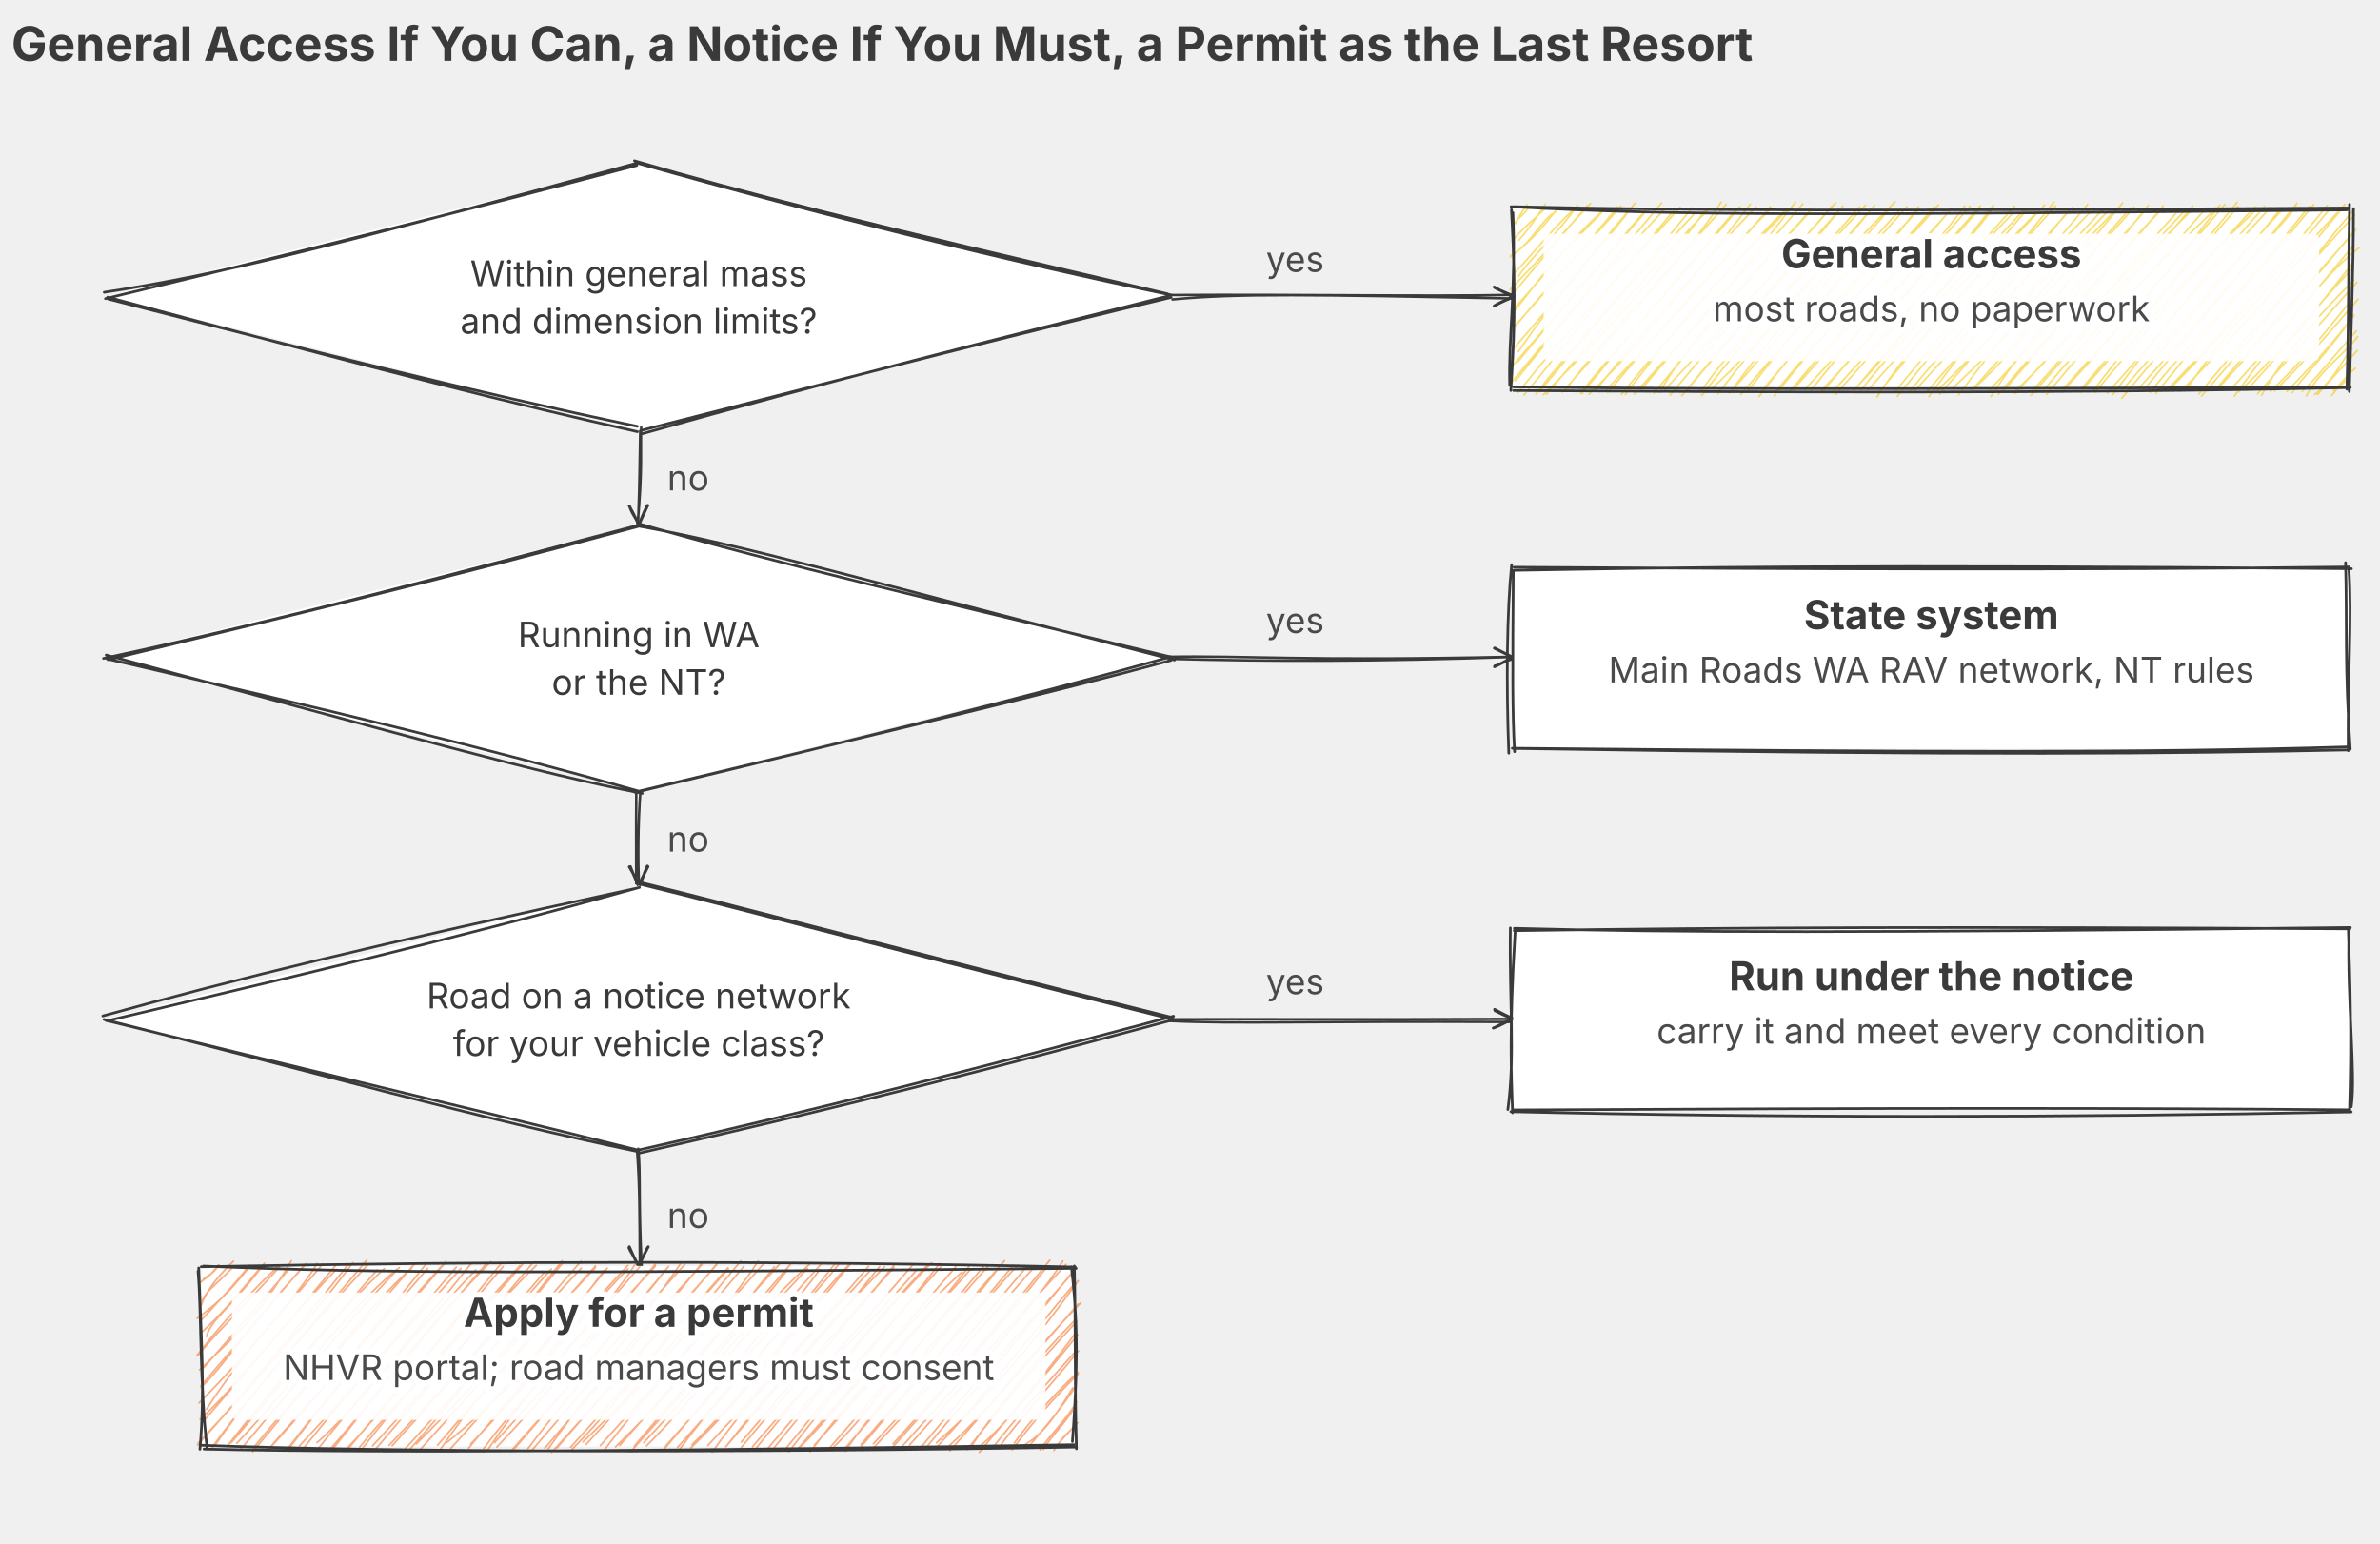
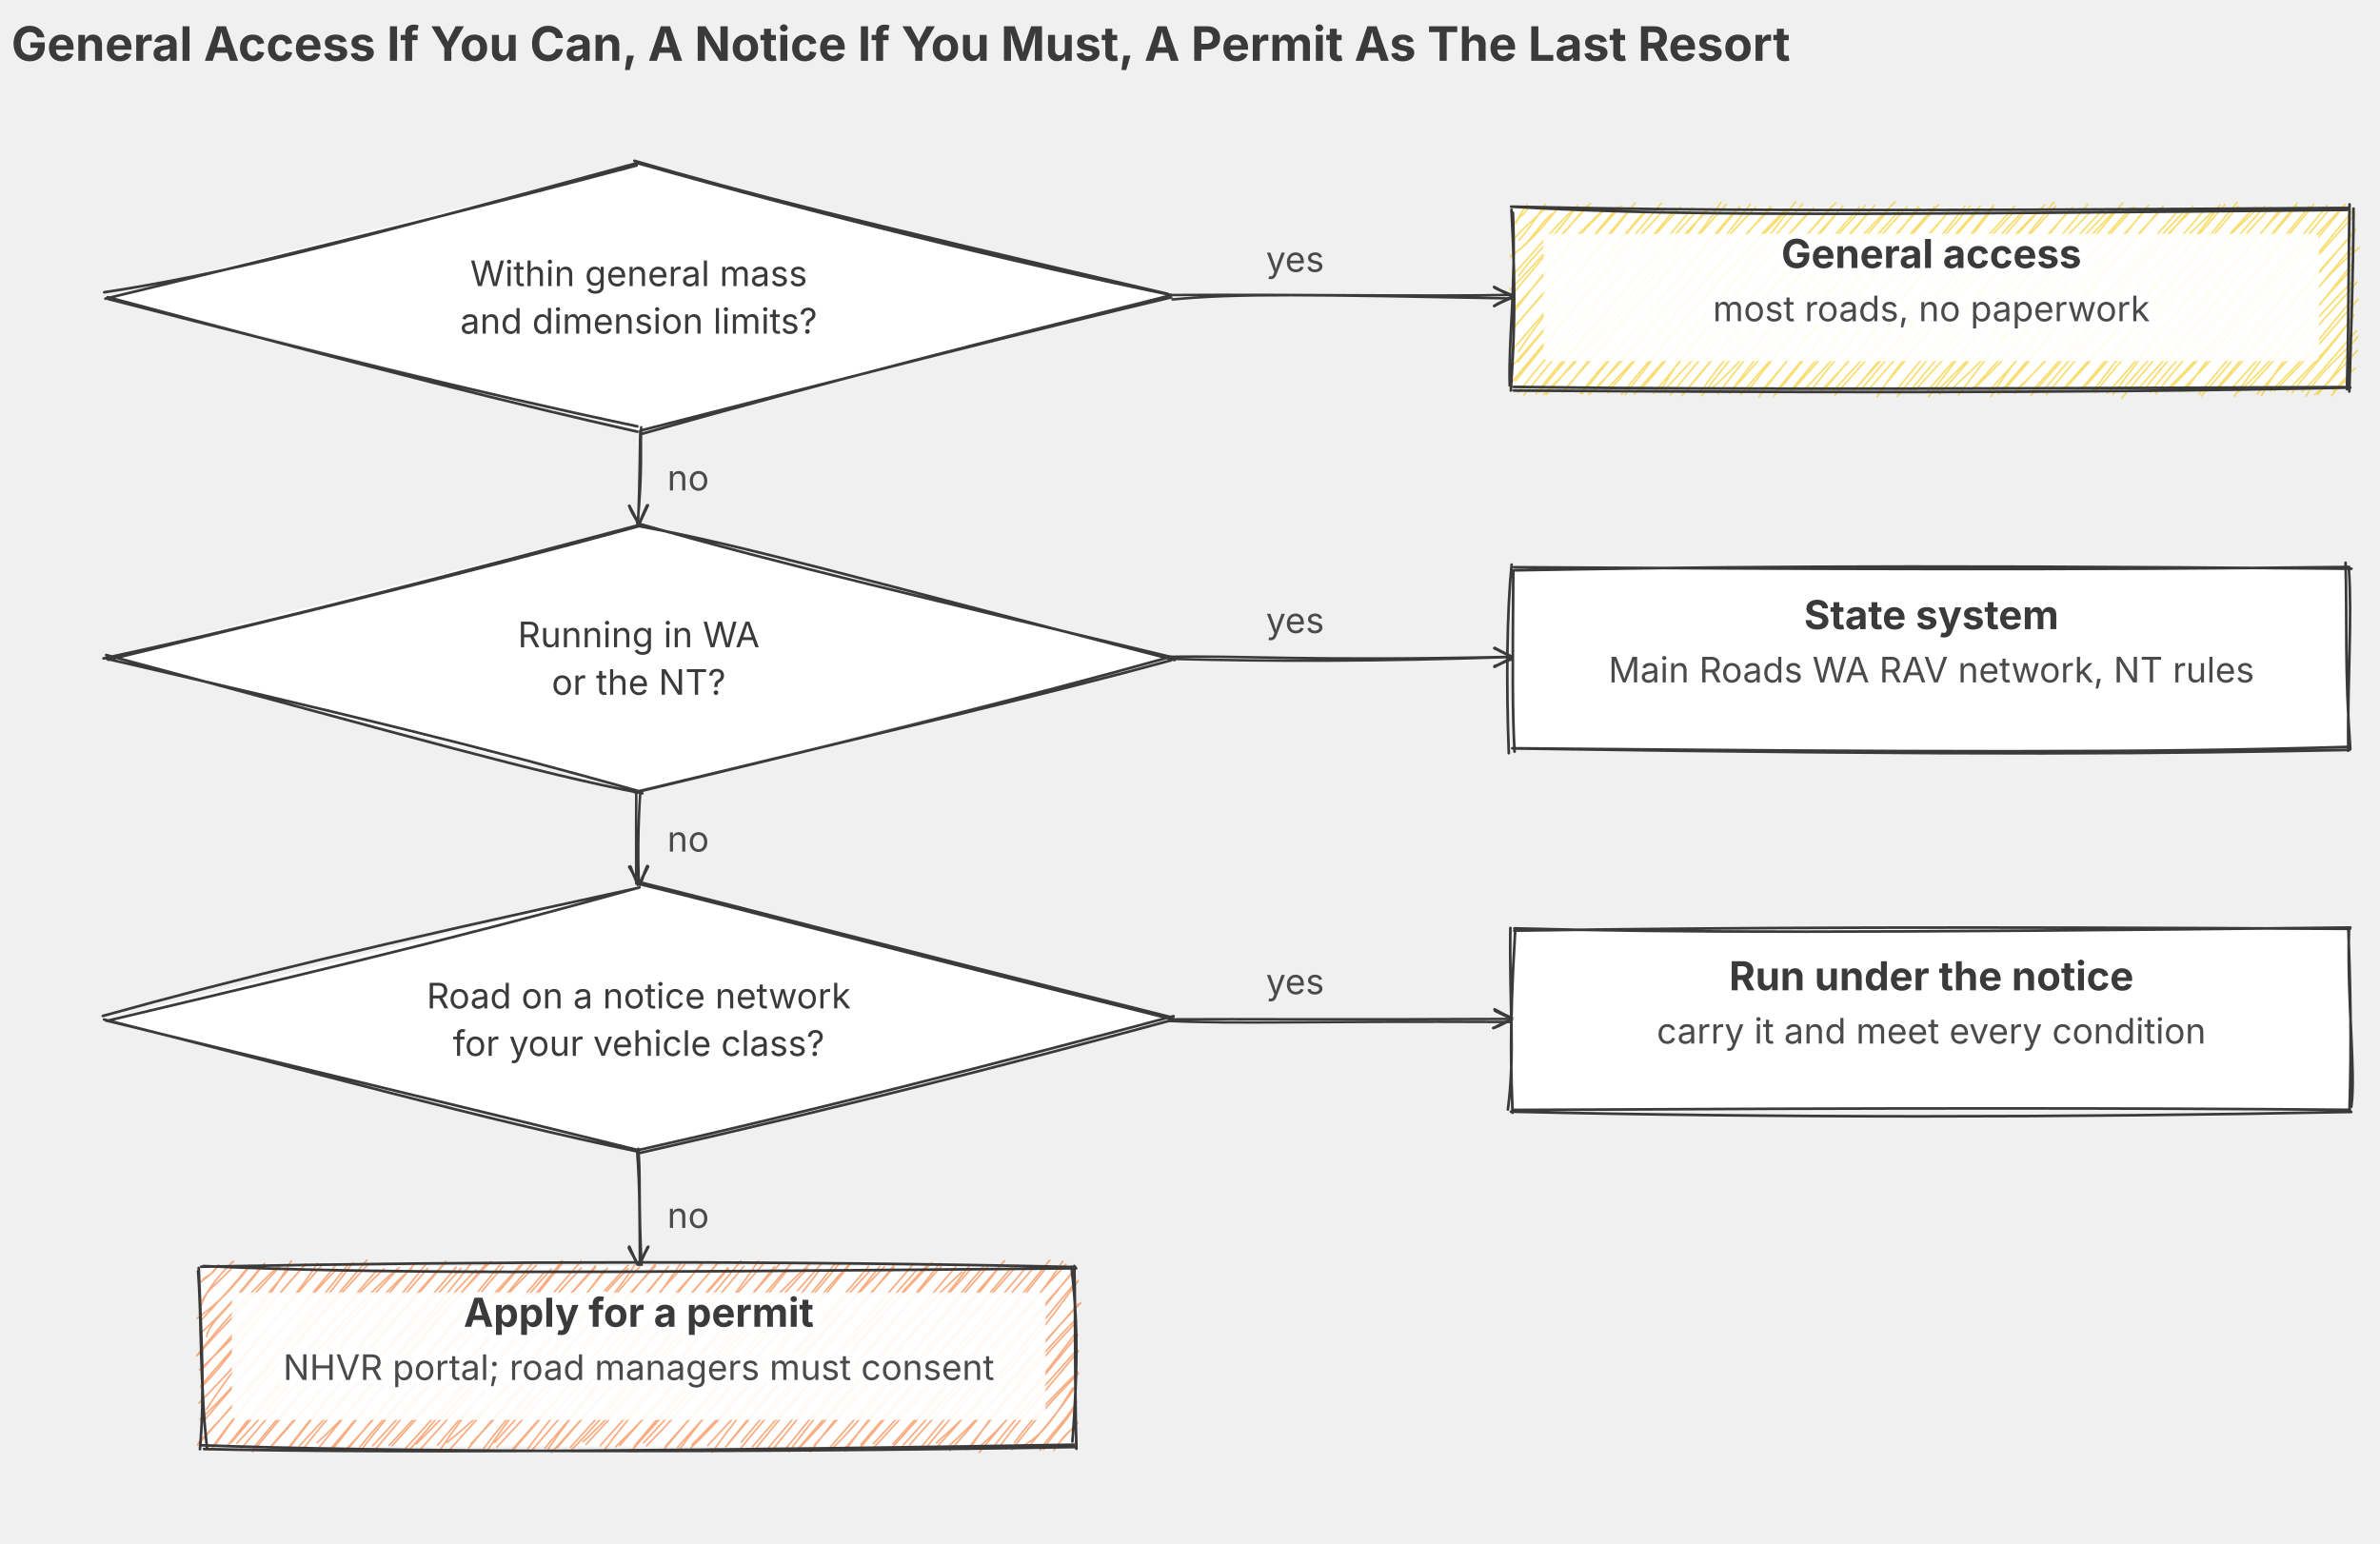
<svg xmlns="http://www.w3.org/2000/svg" class="pencil" viewBox="-6 -6 1252 812" font-family="InterW, Inter, sans-serif">
-   <text x="0" y="26" font-size="25" font-weight="700" fill="#3A3A3A" text-anchor="start">General Access If You Can, a Notice If You Must, a Permit as the Last Resort</text>
+   <text x="0" y="26" font-size="25" font-weight="700" fill="#3A3A3A" text-anchor="start">General Access If You Can, A Notice If You Must, A Permit As The Last Resort</text>
  <polygon points="330,80 610,150 330,220 50,150" fill="#fff" />
  <path d="M327.744 78.586 C388.162 96.183, 442.272 109.9, 608.245 148.585 M329.39 79.833 C427.157 107.518, 526.731 131.995, 609.929 149.176 M608.597 149.722 C520.016 171.865, 430.66 194.331, 331.956 222.16 M610.094 150.457 C531.776 169.017, 455.035 188.77, 330.957 220.526 M329.289 218.314 C242.543 200.01, 156.956 178.551, 50.965 151.326 M329.318 221.121 C264.221 206.414, 199.643 190.33, 50.646 150.331 M48.822 147.777 C109.877 138.455, 167.88 123.872, 330.161 79.501 M49.465 151.114 C147.358 127.561, 243.824 103.625, 328.968 81.034" stroke="#3A3A3A" stroke-width="1.4" fill="none" stroke-linecap="round" stroke-linejoin="round" />
  <text x="330" y="144.5" font-size="18.5" font-weight="400" fill="#3A3A3A" text-anchor="middle">Within general mass</text>
  <text x="330" y="169.5" font-size="18.5" font-weight="400" fill="#3A3A3A" text-anchor="middle">and dimension limits?</text>
  <path d="M610.772 151.54 C645.504 148.268, 683.38 149.036, 789.686 151.025 M609.83 149.205 C677.211 148.75, 743.215 150.048, 790.321 149.12" stroke="#3A3A3A" stroke-width="1.3" fill="none" stroke-linecap="round" stroke-linejoin="round" />
  <path d="M780.017 154.97 C782.371 153.416, 783.758 152.998, 790.236 149.871 M780.14 154.89 C783.969 152.728, 788.079 151.092, 790.214 150.213 M790.503 150.07 C786.983 148.037, 782.953 146.921, 780.237 145.264 M790.187 150.222 C787.892 149.077, 785.54 148.042, 780.002 144.987" stroke="#3A3A3A" stroke-width="1.5" fill="none" stroke-linecap="round" stroke-linejoin="round" />
  <text x="660" y="137" font-size="18.5" font-weight="400" fill="#4A4A4A" text-anchor="start">yes</text>
  <rect x="790" y="103" width="440" height="95" fill="#fff" />
  <g opacity="0.55">
    <path d="M790.294 102.662 C790.294 102.662, 790.294 102.662, 790.294 102.662 M790.294 102.662 C790.294 102.662, 790.294 102.662, 790.294 102.662 M791.556 111.568 C791.798 110.016, 794.268 105.62, 797.452 101.608 M790.499 111.927 C792.009 108.719, 794.847 108.147, 797.811 103.623 M793.019 120.383 C796.457 116.402, 799.526 112.847, 806.849 101.417 M789.308 120.903 C795.065 114.034, 803.451 107.1, 806.725 103.886 M788.545 128.653 C800.13 121.901, 803.906 110.298, 812.231 105.455 M788.62 129.177 C797.435 122.365, 805.963 113.753, 813.97 102.656 M792.883 139.196 C800.318 128.354, 810.508 120.333, 823.954 102.048 M790.019 138.293 C798.841 129.507, 809.762 115.294, 821.218 104.754 M788.372 146.353 C803.866 130.629, 822.471 109.609, 830.748 101.077 M789.723 148.812 C799.236 137.129, 809.213 125.424, 828.895 102.166 M790.129 158.463 C800.62 144.83, 815.149 125.372, 836.969 104.871 M790.107 156.5 C802.366 143.953, 813.061 128.924, 838.712 103.753 M790.372 166.549 C801.645 152.79, 812.512 140.221, 846.85 102.369 M790.041 166.481 C808.958 145.191, 827.875 123.655, 844.936 102.88 M792.724 179.007 C812.72 149.773, 833.201 125.379, 854.189 100.825 M790.241 177.398 C811.685 152.483, 833.895 126.776, 852.119 103.587 M792.529 184.295 C808.389 164.786, 820.799 150.461, 859.317 105.742 M789.608 186.565 C818.278 153.604, 847.217 119.213, 860.09 103.996 M787.821 196.863 C812.873 166.475, 836.58 138.525, 868.066 100.801 M791.23 194.372 C809.713 171.351, 826.682 150.208, 869.959 103.707 M795.636 201.843 C813.583 180.857, 831.115 156.338, 875.459 103.575 M792.725 200.439 C814.907 172.27, 840.619 144.501, 877.836 102.978 M803.636 200.225 C818.531 182.428, 839.35 156.729, 885.958 105.678 M801.897 201.263 C824.527 172.273, 847.907 148.06, 884.111 103.349 M805.925 201.621 C842.759 165.244, 874.854 127.202, 891.151 104.48 M807.582 201.45 C839.904 163.093, 869.559 127.371, 893.173 103.819 M815.794 200.349 C848.067 163.93, 885.625 122.758, 899.379 100.282 M817.426 199.268 C838.973 170.927, 863.447 145.312, 902.065 101.493 M826.163 201.176 C844.703 178.12, 867.432 150.821, 907.422 104.021 M825.358 200.861 C845.903 175.521, 868.995 150.976, 909.206 102.758 M829.826 201.479 C852.033 180.286, 874.776 153.327, 914.749 101.431 M832.865 199.873 C864.743 160.683, 897.295 124.08, 917.67 102.907 M839.145 198.948 C867.433 168.726, 893.302 140.382, 925.208 102.747 M839.715 200.627 C869.739 165.15, 896.728 132.777, 925.902 103.32 M849.012 201.525 C864.601 181.312, 881.336 158.802, 933.989 104.643 M846.958 201.524 C877.328 164.351, 907.836 129.535, 933.725 103.859 M853.823 201.329 C874.579 177.574, 896.91 154.571, 938.601 100.158 M856.923 199.448 C886.166 164.539, 918.879 128.637, 942.334 101.276 M867.162 200.368 C880.074 177.09, 897.747 158.842, 946.551 104.408 M863.938 200.936 C888.428 171.663, 912.23 141.58, 948.018 103.382 M870.055 198.695 C890.979 176.175, 916.784 149.008, 959.6 100.741 M872.612 201.81 C898.383 171.029, 920.113 145.748, 957.438 102.681 M878.651 202.119 C902.976 173.441, 923.224 147.455, 963.448 102.447 M879.552 201.351 C909.062 165.967, 938.592 133.021, 963.35 102.54 M889.198 202.131 C919.454 162.948, 952.842 125.758, 975.36 101.934 M888.364 200.7 C902.679 179.262, 922.43 160.001, 972.257 102.838 M895.008 197.841 C916.013 179.283, 932.791 155.829, 979.851 102.434 M897.654 201.259 C925.874 164.515, 956.459 130.795, 980.132 102.143 M906.143 197.686 C930.748 164.538, 961.109 130.053, 990.941 100.162 M903.746 200.869 C927.631 174.316, 949.752 147.361, 987.694 104.334 M909.669 201.585 C944.879 161.085, 974.869 124.37, 993.837 104.025 M912.962 200.434 C933.171 173.344, 957.665 146.912, 997.134 102.785 M919.34 202.646 C946.093 167.585, 971.515 138.84, 1003.906 103.554 M920.342 200.1 C951.097 163.478, 983.343 130.566, 1003.106 102.757 M927.226 202.349 C955.102 168.035, 984.559 132.701, 1011.639 102.832 M928.3 199.898 C952.093 170.772, 977.446 142.474, 1013.735 101.808 M935.398 200.245 C964.984 164.052, 997.36 129.856, 1020.345 104.208 M937.343 198.922 C967.42 164.829, 999.591 128.79, 1020.332 103.961 M946.179 200.122 C972.122 166.193, 1004.211 133.511, 1030.395 102.451 M943.352 198.956 C971.375 168.639, 1002.422 135.337, 1027.675 102.338 M951.831 199.705 C984.305 166.505, 1008.743 132.981, 1034.914 104.456 M952.301 200.648 C980.868 166.864, 1011.049 130.015, 1035.73 102.33 M957.525 200.595 C988.834 166.149, 1018.325 135.577, 1042.746 103.182 M959.256 201.915 C991.578 165.707, 1021.676 129.561, 1042.646 102.002 M968.308 200.197 C994.757 172.21, 1016.598 143.67, 1053.424 105.579 M969.376 199.339 C1000.474 162.256, 1032.21 126.422, 1053.763 102.493 M972.794 199.429 C997.042 169.175, 1024.87 140.965, 1058.861 104.297 M976.633 199.348 C997.831 174.77, 1021.581 149.995, 1060.325 104.193 M981.408 202.88 C997.895 177.06, 1018.805 156.35, 1069.593 101.846 M982.09 200.839 C1004.372 173.983, 1026.919 144.989, 1066.759 104.367 M992.078 202.518 C1013.132 177.039, 1030.948 154.85, 1074.473 100.299 M990.622 200.357 C1023.009 160.92, 1054.743 125.132, 1075.403 102.334 M1001.205 199.619 C1021.818 176.996, 1044.967 152.186, 1082.292 104.475 M998.915 199.494 C1018.444 175.609, 1040.968 151.173, 1084.151 103.112 M1008.627 202.705 C1034.661 167.168, 1057.386 142.678, 1093.471 105.64 M1007.468 200.291 C1036.401 167.263, 1066.119 132.648, 1092.181 101.594 M1013.31 199.246 C1044.866 168.625, 1069.439 139.575, 1102.304 105.672 M1014.309 201.415 C1043.116 168.967, 1068.284 137.941, 1100.232 104.175 M1021.595 197.822 C1048.409 172.809, 1070.936 149.264, 1110.651 100.761 M1024.278 201.785 C1048.382 169.787, 1072.246 140.444, 1107.322 103.928 M1030.891 199.828 C1061.113 172.442, 1083.38 138.023, 1114.906 103.348 M1030.746 199.745 C1053.545 174.865, 1076.761 147.603, 1116.75 103.004 M1041.293 202.65 C1068.607 160.716, 1102.207 128.604, 1122.965 104.053 M1040.268 199.718 C1059.31 178.666, 1080.36 157.362, 1124.095 102.036 M1045.275 201.378 C1072.989 170.019, 1096.671 139.743, 1131.911 103.383 M1048.308 199.372 C1071.684 171.534, 1096.463 144.72, 1131.936 102.312 M1053.938 200.958 C1088.206 163.723, 1118.304 131.797, 1142.27 105.893 M1054.513 199.255 C1076.776 178.899, 1095.567 154.357, 1141.13 103.403 M1062.696 199.901 C1087.523 174.152, 1106.045 144.325, 1147.692 103.889 M1062.438 201.968 C1089.162 172.487, 1113.548 142.44, 1147.536 102.341 M1068.247 200.218 C1098.889 163.726, 1133.468 128.67, 1157.924 105.364 M1070.541 201.564 C1094.91 172.629, 1119.229 144.286, 1154.009 104.017 M1079.542 199.35 C1104.272 172.22, 1124.853 150.294, 1161.778 101.929 M1078.186 199.953 C1102.8 172.449, 1125.54 147.146, 1164.406 101.583 M1089.469 197.873 C1109.46 174.622, 1129.766 150.606, 1170.817 100.519 M1088.363 200.076 C1109.986 176.66, 1128.567 152.419, 1171.3 102.629 M1095.109 199.664 C1122.512 163.139, 1153.184 130.582, 1179.606 105.552 M1095.965 200.531 C1125.007 166.094, 1153.657 130.717, 1180.264 102.811 M1105.416 201.598 C1129.518 169.894, 1156.465 134.246, 1185.4 102.64 M1102.509 200.752 C1125.095 176.352, 1145.185 149.401, 1188.586 103.022 M1110.192 203.489 C1136.173 171.876, 1164.221 141.232, 1193.768 103.759 M1110.137 199.408 C1142.564 162.788, 1177.004 122.917, 1194.932 104.045 M1121.054 200.018 C1149.844 165.07, 1177.789 131.294, 1202.281 100.962 M1118.615 198.802 C1148.734 165.292, 1178.808 129.859, 1202.058 102.724 M1125.118 200.44 C1142.83 177.773, 1161.92 161, 1208.763 102.536 M1128.052 201.053 C1156.021 166.721, 1184.578 134.561, 1211.096 101.593 M1135.256 198.745 C1172.071 161.904, 1200.292 126.826, 1218.975 104.708 M1133.179 199.719 C1156.358 176.795, 1177.906 151.375, 1218.268 102.05 M1143.777 199.362 C1164.177 169.574, 1186.598 145.516, 1227.588 101.577 M1141.073 199.97 C1165.261 175.679, 1186.393 151.801, 1226.893 102.76 M1152.054 202.341 C1181.548 169.465, 1204.978 136.342, 1232.526 104.067 M1150.806 201.241 C1177.653 169.26, 1203.749 138.47, 1232.753 107.077 M1160.213 199.054 C1187.207 169.459, 1211.547 140.379, 1233.277 114.616 M1159.173 199.404 C1186.486 166.887, 1217.712 132.726, 1232.447 116.196 M1169.382 202.357 C1192.772 171.227, 1212.389 142.444, 1235.016 124.275 M1166.963 199.395 C1183.389 181.851, 1201.043 160.416, 1231.537 123.727 M1171.378 200.298 C1189.043 184.606, 1198.175 171.152, 1231.827 134.756 M1175.686 199.389 C1187.576 186.764, 1200.21 172.566, 1231.802 132.209 M1183.677 202.047 C1195.507 181.432, 1210.33 163.062, 1232.298 141.346 M1181.568 201.205 C1195.652 185.101, 1208.635 170.922, 1233.869 142.495 M1188.38 199.829 C1208.545 181.042, 1220.284 164.419, 1231.766 151.066 M1190.554 199.703 C1206.341 184.193, 1221.783 166.284, 1234.484 151.376 M1199.906 200.634 C1204.634 192.995, 1216.226 182.264, 1232.011 160.377 M1197.024 199.963 C1209.422 187.025, 1221.387 174.813, 1232.239 159.759 M1207.234 202.37 C1214.101 189.114, 1227.416 180.323, 1234.218 171.114 M1205.077 199.909 C1210.785 194.795, 1216.994 187.081, 1233.567 168.066 M1211.598 201.574 C1222.485 193.474, 1227.929 180.39, 1231.295 177.17 M1213.249 201.489 C1218.81 194.979, 1223.642 190.136, 1234.089 178.395 M1220.568 202.08 C1226.541 194.35, 1230.688 194.405, 1230.725 187.343 M1221.415 199.462 C1223.623 198.093, 1226.452 193.919, 1232.944 187.727" stroke="#F2C200" stroke-width="0.9" fill="none" stroke-linecap="round" stroke-linejoin="round" />
  </g>
  <rect x="806" y="117" width="408" height="67" rx="3" fill="#fff" opacity="0.92" />
  <path d="M788.93 102.729 C877.122 107.757, 966.339 107.057, 1228.548 104.442 M790.385 102.735 C883.494 104.831, 977.795 105.059, 1229.397 103.396 M1232.051 103.758 C1232.084 136.081, 1230.457 176.643, 1229.858 199.96 M1229.965 101.511 C1229.362 130.574, 1229.715 155.862, 1228.603 198.784 M1230.396 197.899 C1073.269 201.292, 916.955 200.216, 790.273 199.473 M1229.674 197.672 C1072.076 198.253, 914.689 199.217, 790.292 197.564 M788.191 196.778 C787.508 170.605, 791.522 146.762, 789.877 105.909 M788.769 199.473 C790.193 176.113, 791.783 152.837, 789.111 104.32" stroke="#3A3A3A" stroke-width="1.4" fill="none" stroke-linecap="round" stroke-linejoin="round" />
  <text x="1010" y="135" font-size="21" font-weight="700" fill="#3A3A3A" text-anchor="middle" stroke="#fff" stroke-width="6" stroke-linejoin="round" paint-order="stroke">General access</text>
  <text x="1010" y="163" font-size="18.5" font-weight="400" fill="#4A4A4A" text-anchor="middle" stroke="#fff" stroke-width="6" stroke-linejoin="round" paint-order="stroke">most roads, no paperwork</text>
  <path d="M331.287 218.742 C330.865 230.718, 332.086 240.876, 329.343 270.284 M330.778 220.82 C330.498 232.599, 330.602 244.103, 329.654 270.253" stroke="#3A3A3A" stroke-width="1.3" fill="none" stroke-linecap="round" stroke-linejoin="round" />
  <path d="M325.294 260.526 C325.615 262.08, 326.879 264.414, 330.131 269.645 M325 260.143 C326.531 262.838, 327.692 265.146, 330.01 270.009 M330.121 270.277 C330.811 268.136, 331.898 265.382, 334.423 259.976 M330.157 269.837 C330.988 268.003, 332.121 265.445, 334.752 259.882" stroke="#3A3A3A" stroke-width="1.5" fill="none" stroke-linecap="round" stroke-linejoin="round" />
  <text x="345" y="252" font-size="18.5" font-weight="400" fill="#4A4A4A" text-anchor="start">no</text>
  <polygon points="330,270 610,340 330,410 50,340" fill="#fff" />
  <path d="M329.035 270.599 C385.154 280.807, 442.158 297.504, 611.899 341.242 M329.512 269.368 C406.556 291.43, 483.611 309.274, 610.514 339.759 M609.974 341.419 C544.355 359.275, 481.764 373.708, 327.83 410.788 M609.853 339.559 C528.156 362.27, 448.67 381.987, 329.198 410.654 M331.903 411.383 C275.053 400.41, 214.301 382.689, 49.858 338.594 M329.701 410.148 C249.848 387.496, 168.95 367.947, 50.233 340.614 M48.457 340.385 C142.917 319.98, 236.571 294.963, 329.654 270.362 M50.94 341.102 C142.015 318.987, 234.778 296.857, 329.695 270.953" stroke="#3A3A3A" stroke-width="1.4" fill="none" stroke-linecap="round" stroke-linejoin="round" />
  <text x="330" y="334.5" font-size="18.5" font-weight="400" fill="#3A3A3A" text-anchor="middle">Running in WA</text>
  <text x="330" y="359.5" font-size="18.5" font-weight="400" fill="#3A3A3A" text-anchor="middle">or the NT?</text>
  <path d="M608.202 339.545 C647.382 338.746, 680.365 341.89, 789.001 339.543 M609.927 340.634 C663.044 342.056, 717.802 342.078, 790.787 339.585" stroke="#3A3A3A" stroke-width="1.3" fill="none" stroke-linecap="round" stroke-linejoin="round" />
  <path d="M780.331 344.361 C781.87 344.278, 783.96 342.386, 790.026 340.518 M780.169 344.776 C783.415 343.283, 786.231 341.6, 789.806 339.805 M789.739 340.484 C787.557 338.287, 784.509 337.288, 780.331 334.929 M790.128 340.003 C787.642 338.624, 785.776 337.904, 780.123 335.018" stroke="#3A3A3A" stroke-width="1.5" fill="none" stroke-linecap="round" stroke-linejoin="round" />
  <text x="660" y="327" font-size="18.5" font-weight="400" fill="#4A4A4A" text-anchor="start">yes</text>
  <rect x="790" y="293" width="440" height="95" fill="#fff" />
  <path d="M789.787 294.066 C878.695 292.578, 966.842 290.858, 1230.977 293.208 M790.466 292.425 C940.341 293.35, 1090.921 294.014, 1229.786 292.284 M1227.881 290.014 C1228.766 322.13, 1227.363 345.828, 1230.373 388.135 M1229.644 293.317 C1231.366 319.819, 1228.931 348.079, 1229.265 388.954 M1229.134 386.939 C1118.531 390.19, 1008.628 389.667, 789.538 387.658 M1229.929 388.525 C1135.271 390.433, 1040.952 391.676, 790.017 387.752 M787.706 390.245 C786.299 353.369, 786.721 315.42, 789.203 291.054 M790.731 389.457 C789.56 367.881, 789.705 347.039, 790.078 294.213" stroke="#3A3A3A" stroke-width="1.4" fill="none" stroke-linecap="round" stroke-linejoin="round" />
  <text x="1010" y="325" font-size="21" font-weight="700" fill="#3A3A3A" text-anchor="middle">State system</text>
  <text x="1010" y="353" font-size="18.5" font-weight="400" fill="#4A4A4A" text-anchor="middle">Main Roads WA RAV network, NT rules</text>
  <path d="M328.716 410.347 C328.654 419.8, 328.576 428.736, 328.658 458.803 M330.875 410.448 C329.583 427.999, 329.581 446.432, 330.12 460.718" stroke="#3A3A3A" stroke-width="1.3" fill="none" stroke-linecap="round" stroke-linejoin="round" />
  <path d="M325.609 449.916 C326.243 451.768, 327.111 453.727, 329.922 460.292 M325.029 450.03 C327.353 453.784, 329.094 457.521, 330.152 460.151 M330.457 459.59 C331.959 456.943, 332.49 453.911, 334.518 449.642 M330.099 460.169 C330.893 457.569, 332.115 455.272, 334.874 449.914" stroke="#3A3A3A" stroke-width="1.5" fill="none" stroke-linecap="round" stroke-linejoin="round" />
  <text x="345" y="442" font-size="18.5" font-weight="400" fill="#4A4A4A" text-anchor="start">no</text>
  <polygon points="330,460 610,530 330,600 50,530" fill="#fff" />
  <path d="M330.325 458.097 C388.397 472.382, 443.781 487.546, 611.04 529.384 M329.634 458.902 C387.693 473.085, 444.486 488.81, 611.098 530.342 M611.351 528.602 C517.208 553.733, 420.868 578.648, 328.218 599.416 M609.612 530.918 C526.794 553.266, 442.304 575.204, 329.696 600.782 M330.004 599.938 C245.311 582.297, 162.423 558.827, 48.75 530.376 M330.085 599.175 C234.956 575.529, 137.738 552.516, 49.82 530.897 M48.091 528.479 C119.958 508.555, 188.749 491.616, 329.147 461.224 M50.159 531.09 C136.672 510.413, 225.731 490.088, 330.422 460.872" stroke="#3A3A3A" stroke-width="1.4" fill="none" stroke-linecap="round" stroke-linejoin="round" />
  <text x="330" y="524.5" font-size="18.5" font-weight="400" fill="#3A3A3A" text-anchor="middle">Road on a notice network</text>
  <text x="330" y="549.5" font-size="18.5" font-weight="400" fill="#3A3A3A" text-anchor="middle">for your vehicle class?</text>
  <path d="M609.231 531.15 C645.661 532.824, 680.95 531.144, 788.315 531.662 M610.024 530.263 C650.677 529.998, 692.389 530.544, 789.453 530.051" stroke="#3A3A3A" stroke-width="1.3" fill="none" stroke-linecap="round" stroke-linejoin="round" />
  <path d="M779.546 534.851 C782.415 533.931, 784.109 532.764, 789.817 530.066 M780.199 534.663 C782.364 533.396, 784.985 532.218, 789.948 529.948 M790.074 529.797 C786.098 528.789, 783.151 526.95, 780.425 525.695 M790.069 529.784 C787.391 528.83, 785.461 527.874, 780.245 525.05" stroke="#3A3A3A" stroke-width="1.5" fill="none" stroke-linecap="round" stroke-linejoin="round" />
  <text x="660" y="517" font-size="18.5" font-weight="400" fill="#4A4A4A" text-anchor="start">yes</text>
  <rect x="790" y="483" width="440" height="95" fill="#fff" />
  <path d="M790.645 482.404 C877.268 484.658, 967.345 484.918, 1230.406 481.974 M790.547 483.616 C909.187 481.869, 1028.048 481.47, 1230.174 482.672 M1229.711 482.269 C1228.584 521.178, 1233.405 559.014, 1230.888 576.311 M1229.323 482.124 C1230.37 512.063, 1231.147 540.296, 1229.927 579.124 M1230.871 578.978 C1078.792 582.087, 927.301 582.119, 788.802 578.842 M1230.183 577.878 C1110.466 576.854, 992.715 576.875, 789.743 577.94 M787.22 577.712 C791.091 549.132, 787.921 522.077, 788.529 482.199 M789.693 579.441 C789.062 559.649, 787.761 538.241, 791.044 484.105" stroke="#3A3A3A" stroke-width="1.4" fill="none" stroke-linecap="round" stroke-linejoin="round" />
  <text x="1010" y="515" font-size="21" font-weight="700" fill="#3A3A3A" text-anchor="middle">Run under the notice</text>
  <text x="1010" y="543" font-size="18.5" font-weight="400" fill="#4A4A4A" text-anchor="middle">carry it and meet every condition</text>
  <path d="M329.745 598.352 C331.123 610.884, 329.747 624.198, 331.573 660.921 M329.173 600.077 C330.542 618.109, 330.433 634.583, 330.586 659.383" stroke="#3A3A3A" stroke-width="1.3" fill="none" stroke-linecap="round" stroke-linejoin="round" />
  <path d="M324.823 650.407 C325.662 652.608, 327.233 654.194, 329.712 659.839 M325.059 649.916 C326.56 653.352, 327.924 656.537, 329.745 659.744 M329.692 660.004 C331.16 657.678, 332.377 655.249, 334.612 650.407 M330.04 659.95 C331.348 657.685, 332.108 655.1, 334.995 649.945" stroke="#3A3A3A" stroke-width="1.5" fill="none" stroke-linecap="round" stroke-linejoin="round" />
  <text x="345" y="640" font-size="18.5" font-weight="400" fill="#4A4A4A" text-anchor="start">no</text>
  <rect x="100" y="660" width="460" height="95" fill="#fff" />
  <g opacity="0.55">
    <path d="M99.674 660.376 C99.674 660.376, 99.674 660.376, 99.674 660.376 M99.674 660.376 C99.674 660.376, 99.674 660.376, 99.674 660.376 M100.88 667.157 C102.238 665.307, 105.487 665.151, 109.212 659.442 M99.588 668.506 C102.387 666.102, 104.534 665.595, 108.758 659.53 M99.834 680.768 C101.683 675.45, 106.056 667.806, 116.791 657.52 M100.307 678.317 C103.229 672.194, 107.172 670.536, 117.231 659.943 M97.745 687.611 C108.865 679.008, 113.134 675.302, 124.533 661.371 M100.182 688.173 C109.101 678.425, 117.974 669.262, 125.131 659.625 M102.687 697.141 C104.632 688.409, 114.362 683.469, 133.128 658.611 M99.276 695.634 C109.482 686.502, 119.539 675.082, 131.537 660.125 M97.504 707.206 C109.328 692.112, 121.826 677.788, 140.416 660.07 M98.634 706.603 C106.788 696.139, 117.222 686.791, 141.034 660.542 M98.994 714.651 C116.427 697.792, 130.593 686.183, 147.255 657.311 M101.188 713.493 C117.332 695.338, 132.702 677.296, 146.362 661.266 M99.697 724.036 C113.622 710.504, 124.061 692.326, 154.245 659.812 M99.62 723.117 C116.384 703.927, 135.794 680.663, 154.711 658.839 M102.673 735.353 C123.24 703.297, 148.626 678.914, 160.88 658.708 M98.716 732.08 C116.247 714.693, 130.591 697.347, 163.954 658.863 M99.282 740.743 C119.8 722.06, 135.372 698.927, 170.987 661.755 M100.23 742.669 C121.026 718.441, 141.816 694.548, 170.668 659.641 M97.969 754.222 C124.867 724.354, 144.626 699.927, 177.163 659.292 M98.241 753.245 C131.08 718.456, 160.867 683.582, 179.644 658.307 M106.635 755.107 C123.571 729.949, 144.673 707.246, 186.933 656.981 M104.607 756.846 C126.546 726.402, 150.596 699.357, 187.625 659.24 M115.579 753.063 C140.588 723.757, 169.033 688.759, 192.467 661.995 M113.479 754.907 C141.437 719.058, 172.264 684.079, 196.1 661.422 M118.588 753.309 C148.01 722.3, 176.75 683.433, 202.737 661.757 M120.479 756.63 C146.089 726.449, 171.833 694.767, 204.042 660.853 M126.907 757.771 C158.522 720.408, 189.132 679.476, 210.609 661.15 M127.238 755.819 C152.158 725.069, 179.081 697.443, 212.075 658.927 M135.116 756.594 C152.542 735.907, 172.228 715.93, 219.004 661.253 M135.354 756.556 C164.869 723.84, 195.247 687.718, 218.215 658.844 M144.561 757.107 C172.85 720.499, 206.266 682.164, 228.609 657.532 M145.408 756.842 C173.156 719.938, 204.785 685.889, 227.66 658.974 M153.801 755.782 C176.503 727.424, 198.334 702.846, 234.043 660.579 M151.478 754.728 C173.053 731.634, 195.255 706.683, 236.529 661.261 M160.756 752.98 C180.508 735.847, 196.549 712.25, 244.284 662.074 M160.873 756.728 C186.223 725.214, 211.119 697.274, 241.374 659.365 M168.43 757.132 C190.776 729.901, 211.848 699.023, 252.116 657.75 M167.932 756.18 C185.237 736.35, 201.504 715.058, 250.2 658.294 M175.066 757.485 C197.654 734.183, 216.128 709.139, 257.278 659.131 M176.756 756.655 C196.259 733.196, 214.638 711.522, 258.696 660.317 M183.24 755.305 C203.625 730.203, 224.819 710.765, 269.188 658.72 M184.384 756.342 C207.381 727.098, 230.289 700.489, 267.534 659.82 M190.018 754.62 C224.088 718.098, 254.581 680.189, 276.096 659.741 M191.52 756.45 C214.701 729.293, 234.232 705.938, 273.601 659.223 M198.674 754.405 C217.613 733.934, 237.773 713.336, 280.522 663.101 M200.338 754.577 C225.284 726.728, 252.281 697.644, 284.016 661.611 M208.844 757.324 C230.45 733.594, 249.691 707.528, 289.694 657.35 M207.211 756.118 C226.531 735.121, 241.985 717.78, 289.645 658.873 M212.969 753.692 C247.689 719.377, 277.789 682.406, 299.706 657.427 M215.228 756.398 C246.562 722.079, 277.488 684.458, 299.839 661.108 M225.728 756.44 C250.862 719.491, 280.387 689.89, 307.234 660.841 M224.211 754.313 C247.219 727.092, 272.54 699.102, 307.224 659.99 M229.193 752.849 C256.995 730.187, 280.681 704.639, 311.692 662.418 M230.947 756.233 C257.022 727.376, 284.754 696.705, 313.442 661.177 M241.555 753.749 C270.671 723.883, 298.545 687.748, 324.328 661.502 M240.489 755.871 C261.245 731.306, 280.488 706.614, 324.318 659.692 M250.272 757.245 C276.018 718.343, 314.123 682.128, 328.38 658.697 M248.384 756.187 C264.638 734.126, 285.527 712.521, 330.598 660.331 M254.167 752.937 C287.371 716.759, 318.517 681.607, 338.793 660.059 M255.35 755.273 C274.845 734.714, 295.213 711.912, 338.743 659.028 M262.584 757.651 C288.664 728.365, 307.459 706.57, 344.378 661.829 M264.509 756.26 C296.838 719.053, 330.688 679.513, 345.666 660.263 M274.106 756.631 C302.591 723.894, 330.303 690.947, 352.244 658.4 M271.684 756.182 C295.696 724.196, 322.535 694.467, 354.245 659.199 M281.712 757.278 C300 731.061, 317.954 708.774, 363.243 659.281 M280.632 755.885 C310.813 720.04, 340.41 687.901, 363.341 658.316 M284.213 758.114 C306.034 733.583, 324.007 715.06, 371.121 658.832 M287.061 755.662 C316.199 721.868, 345.209 688.186, 371.031 659.321 M294.691 756.744 C317.056 734.423, 334.466 709.406, 377.238 661.459 M294.147 755.391 C326.234 720.293, 357.972 682.371, 376.905 661.011 M300.655 752.594 C326.746 728.21, 348.335 699.591, 383.725 657.347 M302.263 753.941 C332.637 721.172, 363.503 686.413, 385.3 660.185 M311.76 757.103 C336.027 724.101, 367.469 695.48, 392.921 657.429 M309.784 754.539 C327.875 733.979, 347.984 712.807, 395.318 659.273 M319.961 754.461 C351.317 719.185, 379.811 685.437, 403.811 659.344 M317.813 755.176 C342.89 730.728, 366.042 704.525, 401.337 660.479 M325.954 757.57 C350.721 729.43, 378.443 699.935, 408.18 662.179 M327.703 754.742 C343.495 736.022, 359.871 717.178, 409.752 659.188 M332.611 753.011 C363.749 720.06, 393.937 682.255, 420.336 658.658 M334.07 754.666 C356.827 732.007, 375.186 707.888, 418.764 661.325 M344.137 754.78 C376.828 717.823, 409.862 683.618, 425.261 661.881 M343.026 756.824 C367.991 727.639, 390.113 699.076, 426.121 658.771 M350.789 757.479 C379.218 718.517, 411.964 688.198, 435.71 658.531 M350.479 755.397 C382.751 719.196, 413.456 684.475, 433.286 658.739 M358.032 754.054 C390.791 721.834, 415.688 685.611, 440.364 659.612 M357.365 755.789 C376.779 737.173, 396.135 714.634, 441.175 659.184 M368.632 758.005 C389.966 727.669, 416.852 700.932, 451.548 662.643 M366.321 754.498 C390.718 728.139, 416.236 701.148, 450.948 660.169 M375.814 755.119 C398.442 726.701, 425.303 694.758, 459.39 660.389 M375.92 755.036 C406.135 719.037, 437.022 685.196, 456.749 660.27 M383.98 752.667 C398.734 735.404, 416.519 713.397, 464.258 660.833 M382.964 756.782 C402.005 733.066, 421.544 712.895, 464.221 659.714 M389.864 755.138 C417.461 722.103, 446.105 696.977, 476.196 662.132 M391.725 755.897 C416.923 724.566, 442.507 696.225, 474.516 659.017 M399.97 757.203 C426.343 725.098, 451.286 691.767, 484.08 658.362 M397.954 755.959 C426.894 722.153, 453.523 689.758, 481.539 659.888 M409.012 757.681 C432.984 726.11, 455.329 700.77, 488.34 658.702 M407.402 756.099 C427.715 730.993, 449.538 704.566, 489.234 660.098 M414.067 756.273 C442.589 726.896, 467.021 693.168, 500.112 663.177 M413.549 756.407 C444.844 720.462, 474.957 686.123, 496.827 660.382 M420.295 757.756 C450.737 716.998, 485.749 683.773, 504.679 661.617 M422.407 754.301 C456.775 716.213, 489.151 679.609, 503.838 660.083 M431.096 756.72 C450.359 738.486, 463.711 716.505, 511.905 659.627 M430.249 755.93 C448.24 735.511, 462.415 718.385, 513.597 660.282 M438.545 757.531 C453.558 735.711, 475.614 711.309, 522.396 657.318 M439.128 755.315 C468.655 720.908, 498.767 688.222, 519.979 660.209 M446.833 755.294 C472.066 725.538, 494.794 697.661, 527.213 659.502 M446.889 753.978 C473.607 722.926, 499.955 692.31, 529.198 659.607 M453.421 753.594 C479.799 725.482, 501.396 698.974, 534.034 660.43 M453.41 755.862 C484.119 722.787, 510.914 691.542, 537.545 661.139 M463.76 753.683 C483.409 731.678, 505.114 708.089, 546.243 656.997 M462.892 756.184 C490.157 725.399, 516.301 696.621, 544.561 660.772 M472.445 754.22 C505.708 716.92, 539.096 679.714, 553.089 657.484 M469.096 754.347 C501.758 718.037, 534.348 681.266, 554.765 659.183 M481.311 755.479 C495.603 737.933, 513.549 718.553, 558.749 662.5 M479.015 754.824 C507.99 719.461, 541.217 683.373, 559.801 661.879 M486.589 753.087 C513.195 729.644, 535.004 704.083, 561.233 667.76 M486.109 756.066 C511.505 728.971, 534.855 698.223, 558.921 669.643 M493.623 757.215 C512.975 736.256, 528.213 715.432, 562.506 679.406 M493.601 754.361 C512.236 737.412, 527.795 718.402, 561.183 680.029 M504.028 756.314 C521.213 730.361, 542.6 705.768, 558.93 689.123 M502.712 756.749 C518.905 735.934, 533.405 718.437, 560.473 689.148 M509.129 758.081 C525.939 738.044, 543.951 716.93, 559.638 695.571 M508.675 755.654 C521.924 744.315, 531.403 732.34, 560.957 696.275 M516.393 755.422 C527.031 741.848, 536.341 731.101, 559.252 705.584 M519.252 756.021 C528.204 743.014, 537.869 733.242, 561.374 704.715 M527.591 753.19 C537.055 739.533, 554.23 722.074, 561.04 715.896 M526.469 756.728 C536.832 742.69, 548.845 728.935, 561.274 716.707 M532.515 754.373 C541.214 749.598, 547.533 741.96, 558.352 724.115 M534.412 755.942 C542.669 746.223, 551.895 735.51, 560.036 723.065 M541.132 756.838 C547.827 746.913, 554.523 741.644, 560.403 731.436 M542.961 756.536 C547.52 748.806, 552.118 745.601, 559.718 734.064 M549.925 755.367 C553.199 749.115, 556.211 748.013, 560.975 742.456 M548.466 757.008 C550.849 752.552, 554.32 749.82, 560.442 742.858 M558.231 754.621 C558.997 754.377, 559.525 753.889, 560.084 751.646 M557.659 755.011 C558.695 754.458, 559.537 753.495, 560.4 752.411" stroke="#F26A1B" stroke-width="0.9" fill="none" stroke-linecap="round" stroke-linejoin="round" />
  </g>
  <rect x="116" y="674" width="428" height="67" rx="3" fill="#fff" opacity="0.92" />
  <path d="M101.002 660.068 C192.056 664.062, 285.501 663.828, 560.112 661.266 M99.848 660.43 C254.237 657.432, 407.205 657.262, 559.643 660.574 M557.626 660.396 C559.925 680.703, 561.858 703.606, 558.146 752.399 M559.163 660.027 C559.872 690.186, 559.255 719.904, 560.258 756.209 M558.824 754.065 C380.999 757.013, 200.87 758.701, 101.338 756.338 M560.29 755.285 C376.868 758.468, 193.939 757.917, 99.632 754.332 M102.977 756.445 C99.054 722.514, 100.088 685.406, 98.193 662.772 M99.173 756.433 C101.88 726.532, 99.857 698.342, 98.528 661.051" stroke="#3A3A3A" stroke-width="1.4" fill="none" stroke-linecap="round" stroke-linejoin="round" />
  <text x="330" y="692" font-size="21" font-weight="700" fill="#3A3A3A" text-anchor="middle" stroke="#fff" stroke-width="6" stroke-linejoin="round" paint-order="stroke">Apply for a permit</text>
  <text x="330" y="720" font-size="18.5" font-weight="400" fill="#4A4A4A" text-anchor="middle" stroke="#fff" stroke-width="6" stroke-linejoin="round" paint-order="stroke">NHVR portal; road managers must consent</text>
</svg>
